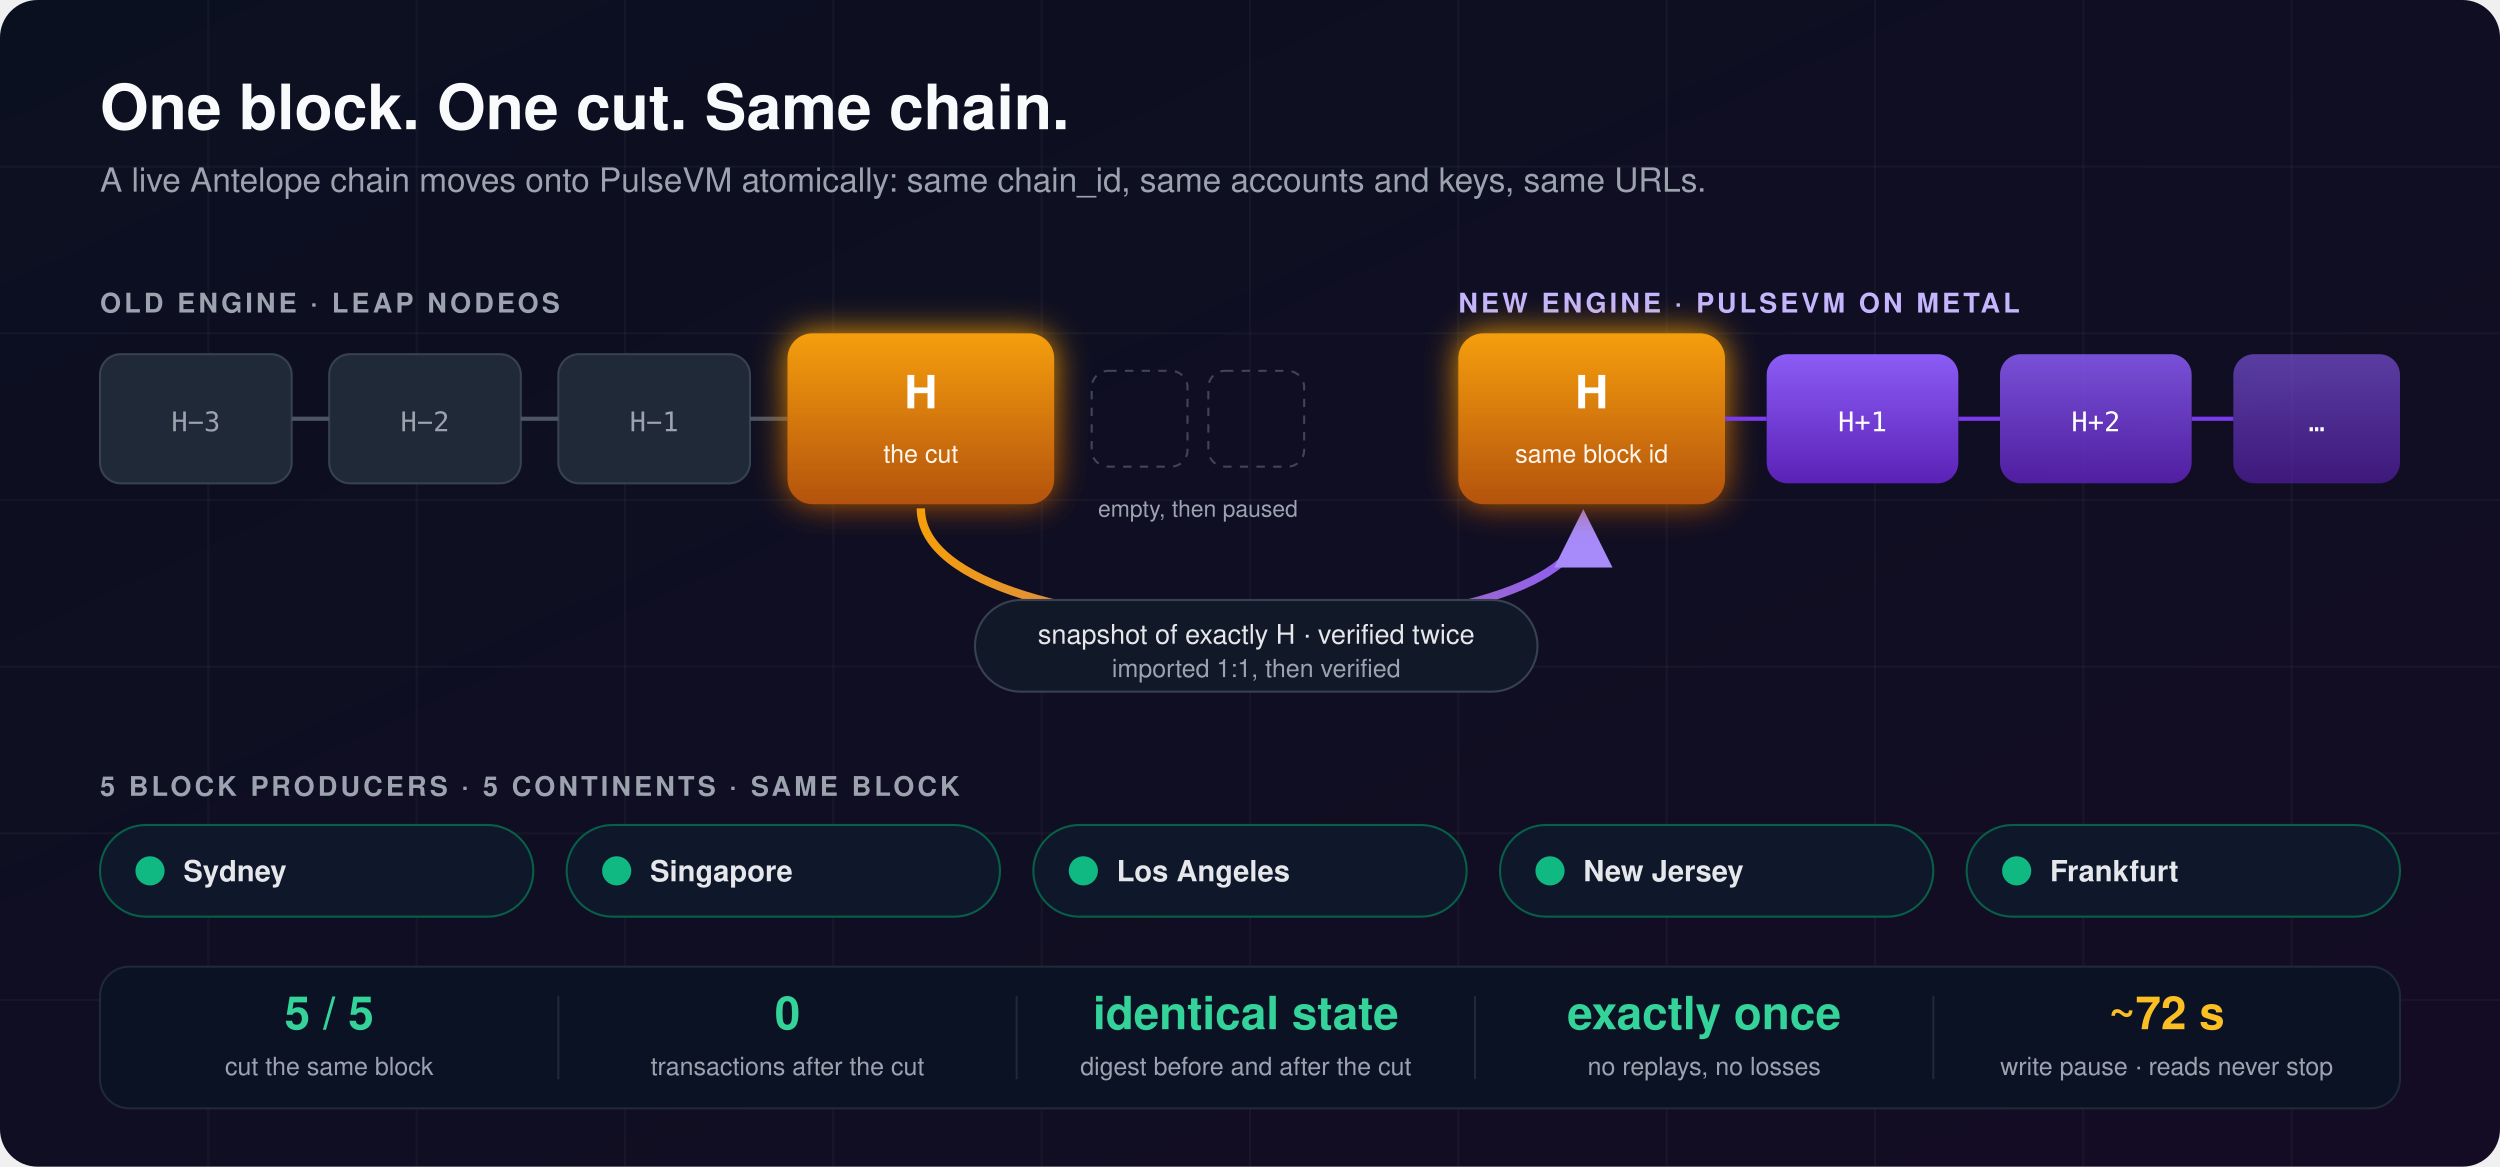
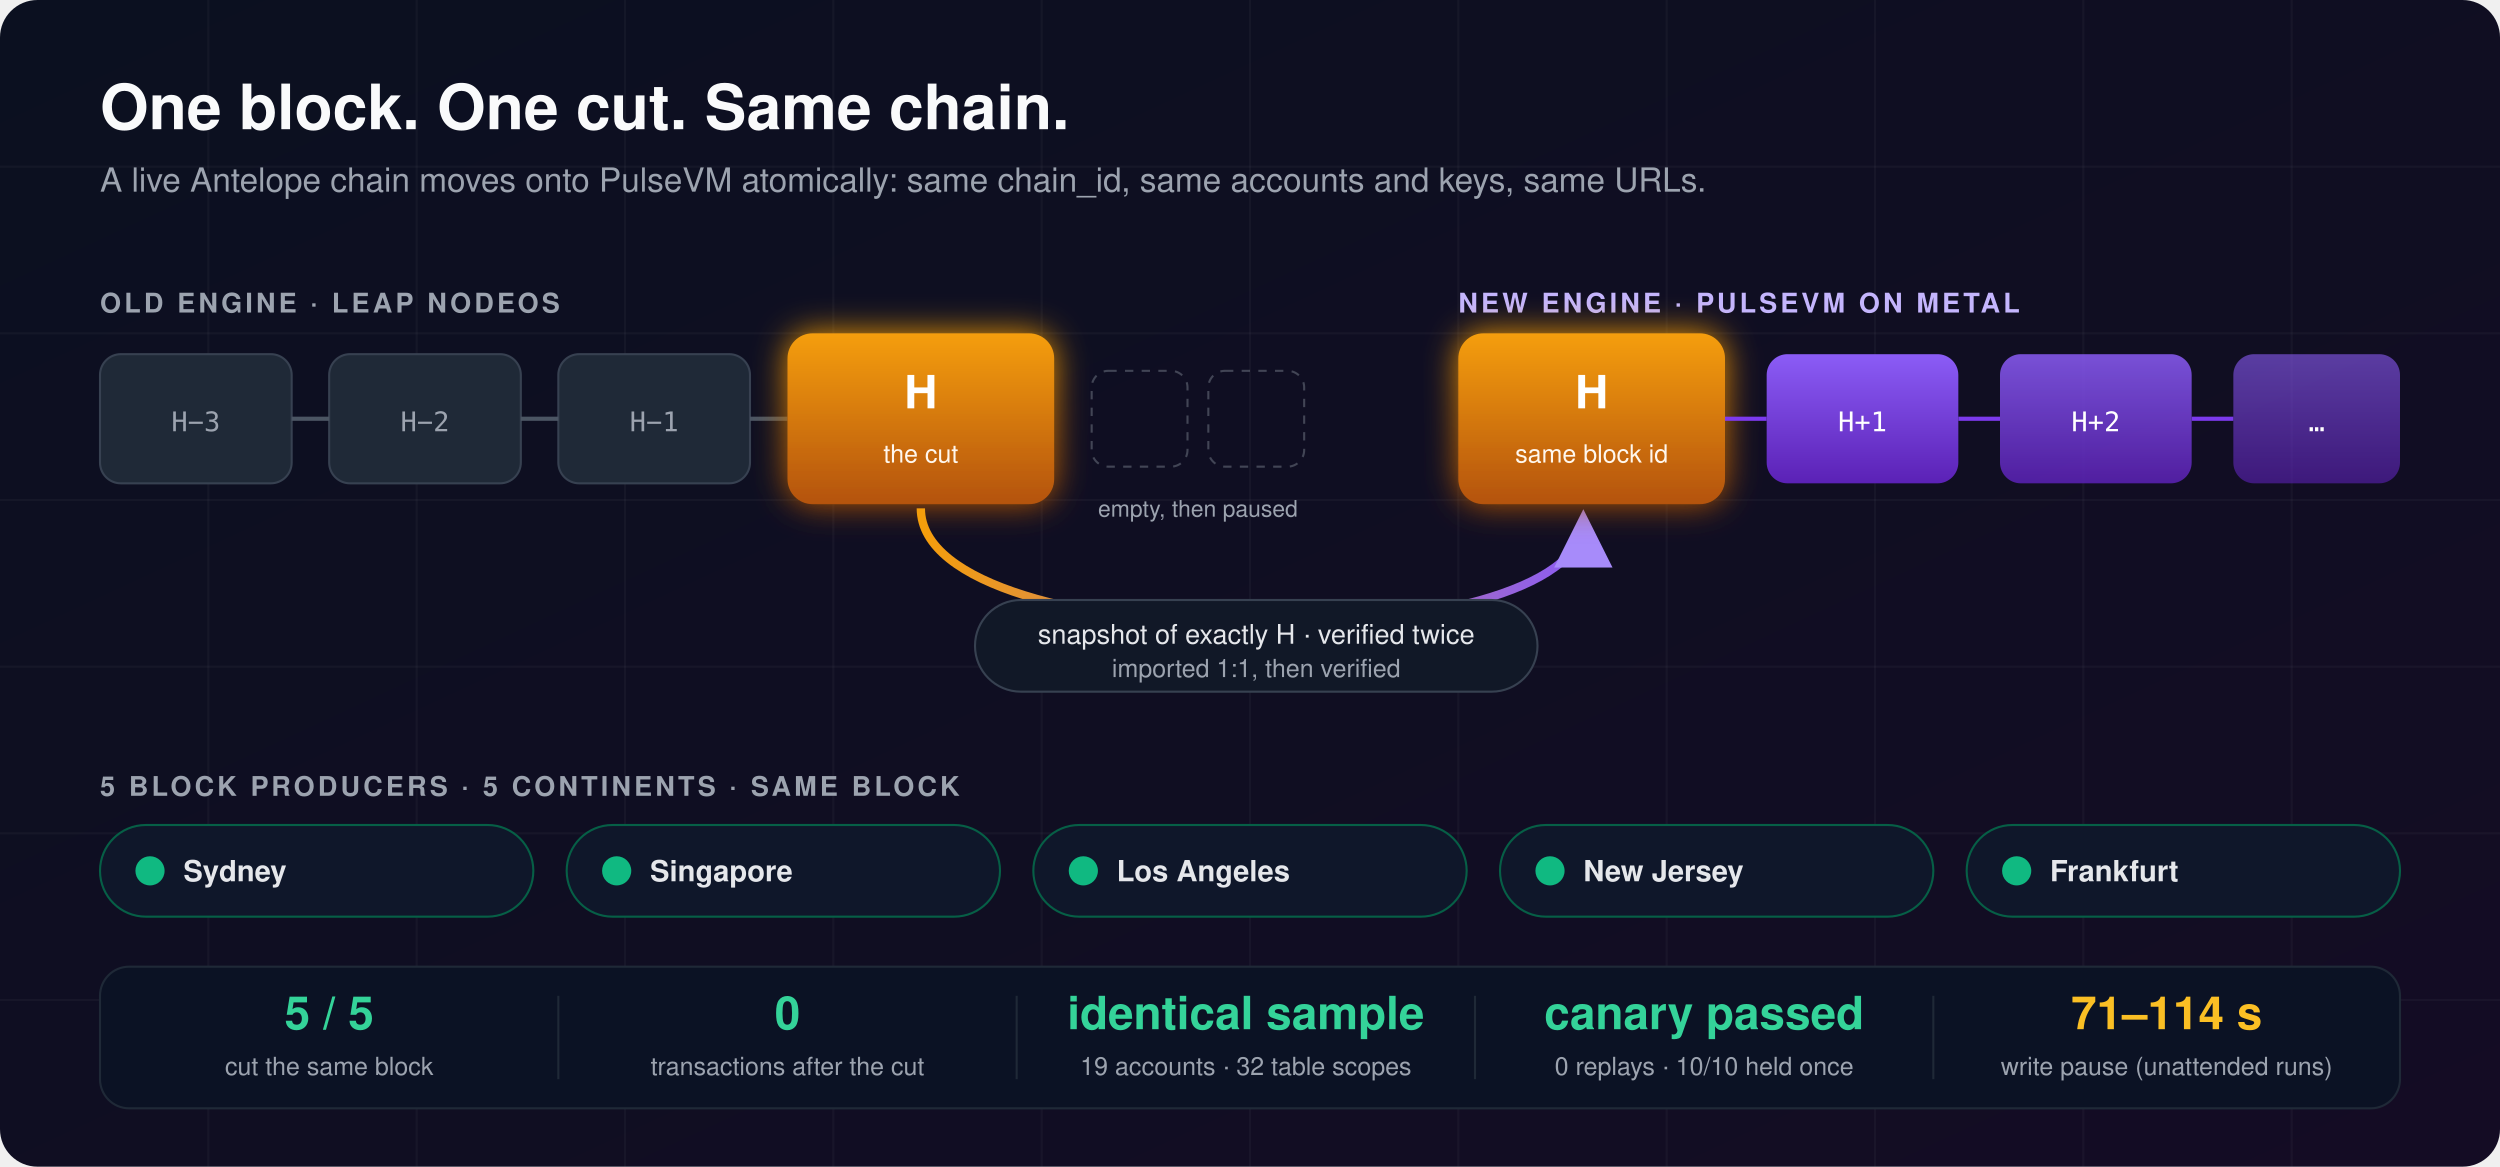
<svg xmlns="http://www.w3.org/2000/svg" viewBox="0 0 1200 560" width="1200" height="560" role="img" aria-labelledby="t d">
  <defs>
    <linearGradient id="bg" x1="0" y1="0" x2="1" y2="1">
      <stop offset="0" stop-color="#0b1020" />
      <stop offset="1" stop-color="#140c24" />
    </linearGradient>
    <linearGradient id="cut" x1="0" y1="0" x2="0" y2="1">
      <stop offset="0" stop-color="#f59e0b" />
      <stop offset="1" stop-color="#b45309" />
    </linearGradient>
    <linearGradient id="pvm" x1="0" y1="0" x2="0" y2="1">
      <stop offset="0" stop-color="#8b5cf6" />
      <stop offset="1" stop-color="#5b21b6" />
    </linearGradient>
    <linearGradient id="beam" x1="0" y1="0" x2="1" y2="0">
      <stop offset="0" stop-color="#f59e0b" />
      <stop offset="1" stop-color="#8b5cf6" />
    </linearGradient>
    <filter id="glow" x="-50%" y="-50%" width="200%" height="200%">
      <feGaussianBlur stdDeviation="8" result="b" />
      <feMerge>
        <feMergeNode in="b" />
        <feMergeNode in="SourceGraphic" />
      </feMerge>
    </filter>
    <marker id="arrow" viewBox="0 0 10 10" refX="8" refY="5" markerWidth="7" markerHeight="7" orient="auto">
      <path d="M0,0 L10,5 L0,10 z" fill="#a78bfa" />
    </marker>
    <style>
      .f { font-family: -apple-system, BlinkMacSystemFont, "Segoe UI", Helvetica, Arial, sans-serif; }
      .mono { font-family: ui-monospace, SFMono-Regular, Menlo, Consolas, monospace; }
    </style>
  </defs>
  <rect width="1200" height="560" rx="18" fill="url(#bg)" />
  <g stroke="#ffffff" stroke-opacity="0.035">
    <path d="M0 80H1200M0 160H1200M0 240H1200M0 320H1200M0 400H1200M0 480H1200" />
    <path d="M100 0V560M200 0V560M300 0V560M400 0V560M500 0V560M600 0V560M700 0V560M800 0V560M900 0V560M1000 0V560M1100 0V560" />
  </g>
  <text x="48" y="62" class="f" font-size="30" font-weight="700" fill="#f9fafb">One block. One cut. Same chain.</text>
  <text x="48" y="92" class="f" font-size="16" fill="#9ca3af">A live Antelope chain moves onto PulseVM atomically: same chain_id, same accounts and keys, same URLs.</text>
  <text x="48" y="150" class="f" font-size="13" font-weight="600" letter-spacing="1.5" fill="#9ca3af">OLD ENGINE · LEAP NODEOS</text>
  <text x="700" y="150" class="f" font-size="13" font-weight="600" letter-spacing="1.5" fill="#c4b5fd">NEW ENGINE · PULSEVM ON METAL</text>
  <g class="mono" font-size="13" text-anchor="middle">
    <rect x="48" y="170" width="92" height="62" rx="10" fill="#1f2937" stroke="#374151" />
    <text x="94" y="207" fill="#9ca3af">H−3</text>
    <rect x="158" y="170" width="92" height="62" rx="10" fill="#1f2937" stroke="#374151" />
    <text x="204" y="207" fill="#9ca3af">H−2</text>
    <rect x="268" y="170" width="92" height="62" rx="10" fill="#1f2937" stroke="#374151" />
    <text x="314" y="207" fill="#9ca3af">H−1</text>
    <path d="M140 201H158M250 201H268M360 201H378" stroke="#4b5563" stroke-width="2" />
  </g>
  <g filter="url(#glow)">
    <rect x="378" y="160" width="128" height="82" rx="12" fill="url(#cut)" />
  </g>
  <text x="442" y="196" class="f" font-size="22" font-weight="800" fill="#fff" text-anchor="middle">H</text>
  <text x="442" y="222" class="f" font-size="12" fill="#fff7ed" text-anchor="middle">the cut</text>
  <g opacity="0.55">
    <rect x="524" y="178" width="46" height="46" rx="8" fill="none" stroke="#6b7280" stroke-dasharray="4 4" />
    <rect x="580" y="178" width="46" height="46" rx="8" fill="none" stroke="#6b7280" stroke-dasharray="4 4" />
  </g>
  <text x="575" y="248" class="f" font-size="11" fill="#9ca3af" text-anchor="middle">empty, then paused</text>
  <path d="M442 244 C 442 318, 760 318, 760 250" fill="none" stroke="url(#beam)" stroke-width="4" marker-end="url(#arrow)" />
  <rect x="468" y="288" width="270" height="44" rx="22" fill="#111827" stroke="#374151" />
  <text x="603" y="309" class="f" font-size="13" fill="#e5e7eb" text-anchor="middle">snapshot of exactly H · verified twice</text>
  <text x="603" y="325" class="f" font-size="12" fill="#9ca3af" text-anchor="middle">imported 1:1, then verified</text>
  <g filter="url(#glow)">
    <rect x="700" y="160" width="128" height="82" rx="12" fill="url(#cut)" />
  </g>
  <text x="764" y="196" class="f" font-size="22" font-weight="800" fill="#fff" text-anchor="middle">H</text>
  <text x="764" y="222" class="f" font-size="12" fill="#fff7ed" text-anchor="middle">same block id</text>
  <g class="mono" font-size="13" text-anchor="middle">
    <path d="M828 201H848M940 201H960M1052 201H1072" stroke="#7c3aed" stroke-width="2" />
    <rect x="848" y="170" width="92" height="62" rx="10" fill="url(#pvm)" />
    <text x="894" y="207" fill="#fff">H+1</text>
    <rect x="960" y="170" width="92" height="62" rx="10" fill="url(#pvm)" opacity="0.85" />
    <text x="1006" y="207" fill="#fff">H+2</text>
    <rect x="1072" y="170" width="80" height="62" rx="10" fill="url(#pvm)" opacity="0.6" />
    <text x="1112" y="207" fill="#fff">…</text>
  </g>
  <text x="48" y="382" class="f" font-size="13" font-weight="600" letter-spacing="1.5" fill="#9ca3af">5 BLOCK PRODUCERS · 5 CONTINENTS · SAME BLOCK</text>
  <g class="f" font-size="14" font-weight="600">
    <rect x="48" y="396" width="208" height="44" rx="22" fill="#0f172a" stroke="#065f46" />
    <circle cx="72" cy="418" r="7" fill="#10b981" />
    <text x="88" y="423" fill="#e5e7eb">Sydney</text>
    <rect x="272" y="396" width="208" height="44" rx="22" fill="#0f172a" stroke="#065f46" />
    <circle cx="296" cy="418" r="7" fill="#10b981" />
    <text x="312" y="423" fill="#e5e7eb">Singapore</text>
    <rect x="496" y="396" width="208" height="44" rx="22" fill="#0f172a" stroke="#065f46" />
    <circle cx="520" cy="418" r="7" fill="#10b981" />
    <text x="536" y="423" fill="#e5e7eb">Los Angeles</text>
    <rect x="720" y="396" width="208" height="44" rx="22" fill="#0f172a" stroke="#065f46" />
    <circle cx="744" cy="418" r="7" fill="#10b981" />
    <text x="760" y="423" fill="#e5e7eb">New Jersey</text>
    <rect x="944" y="396" width="208" height="44" rx="22" fill="#0f172a" stroke="#065f46" />
    <circle cx="968" cy="418" r="7" fill="#10b981" />
    <text x="984" y="423" fill="#e5e7eb">Frankfurt</text>
  </g>
  <g class="f">
    <rect x="48" y="464" width="1104" height="68" rx="14" fill="#0b1224" stroke="#1f2937" />
    <text x="158" y="494" font-size="22" font-weight="800" fill="#34d399" text-anchor="middle">5 / 5</text>
    <text x="158" y="516" font-size="12" fill="#9ca3af" text-anchor="middle">cut the same block</text>
    <path d="M268 478V518" stroke="#1f2937" />
    <text x="378" y="494" font-size="22" font-weight="800" fill="#34d399" text-anchor="middle">0</text>
    <text x="378" y="516" font-size="12" fill="#9ca3af" text-anchor="middle">transactions after the cut</text>
    <path d="M488 478V518" stroke="#1f2937" />
-     <text x="598" y="494" font-size="22" font-weight="800" fill="#34d399" text-anchor="middle">identical state</text>
-     <text x="598" y="516" font-size="12" fill="#9ca3af" text-anchor="middle">digest before and after the cut</text>
+     <text x="598" y="494" font-size="22" font-weight="800" fill="#34d399" text-anchor="middle">identical sample</text>
+     <text x="598" y="516" font-size="12" fill="#9ca3af" text-anchor="middle">19 accounts · 32 table scopes</text>
    <path d="M708 478V518" stroke="#1f2937" />
-     <text x="818" y="494" font-size="22" font-weight="800" fill="#34d399" text-anchor="middle">exactly once</text>
-     <text x="818" y="516" font-size="12" fill="#9ca3af" text-anchor="middle">no replays, no losses</text>
+     <text x="818" y="494" font-size="22" font-weight="800" fill="#34d399" text-anchor="middle">canary passed</text>
+     <text x="818" y="516" font-size="12" fill="#9ca3af" text-anchor="middle">0 replays · 10/10 held once</text>
    <path d="M928 478V518" stroke="#1f2937" />
-     <text x="1040" y="494" font-size="22" font-weight="800" fill="#fbbf24" text-anchor="middle">~72 s</text>
-     <text x="1040" y="516" font-size="12" fill="#9ca3af" text-anchor="middle">write pause · reads never stop</text>
+     <text x="1040" y="494" font-size="22" font-weight="800" fill="#fbbf24" text-anchor="middle">71–114 s</text>
+     <text x="1040" y="516" font-size="12" fill="#9ca3af" text-anchor="middle">write pause (unattended runs)</text>
  </g>
</svg>
